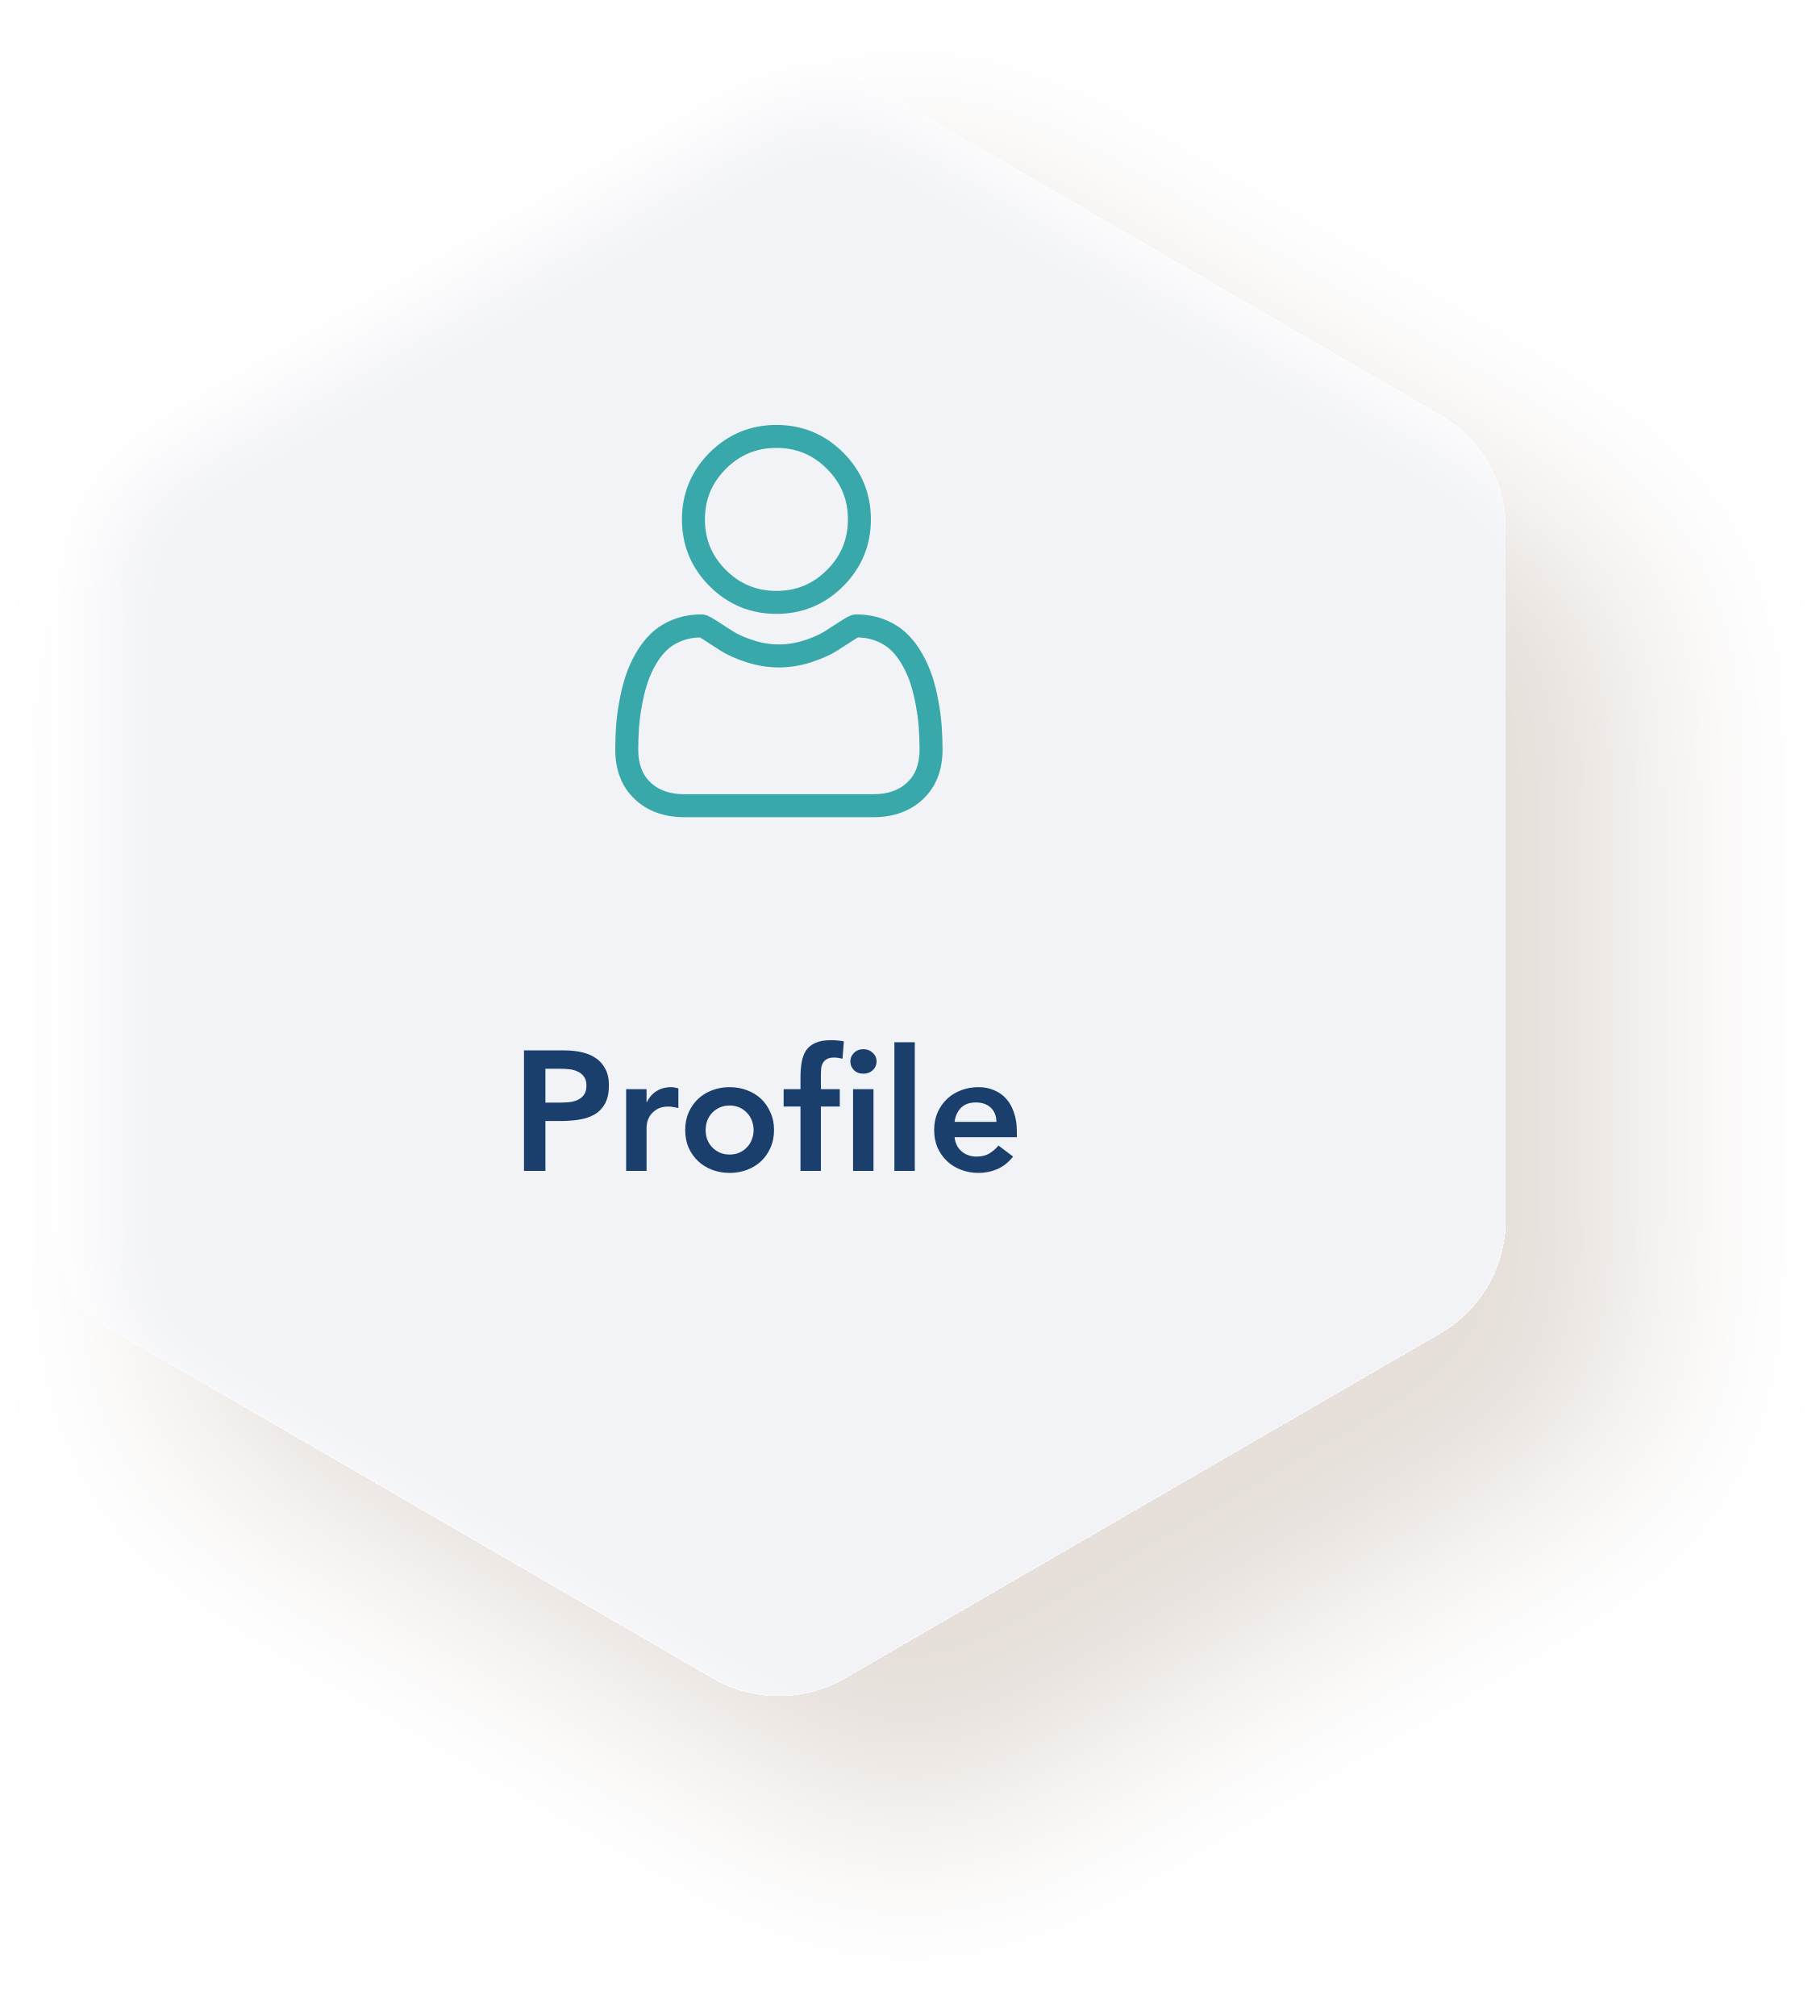
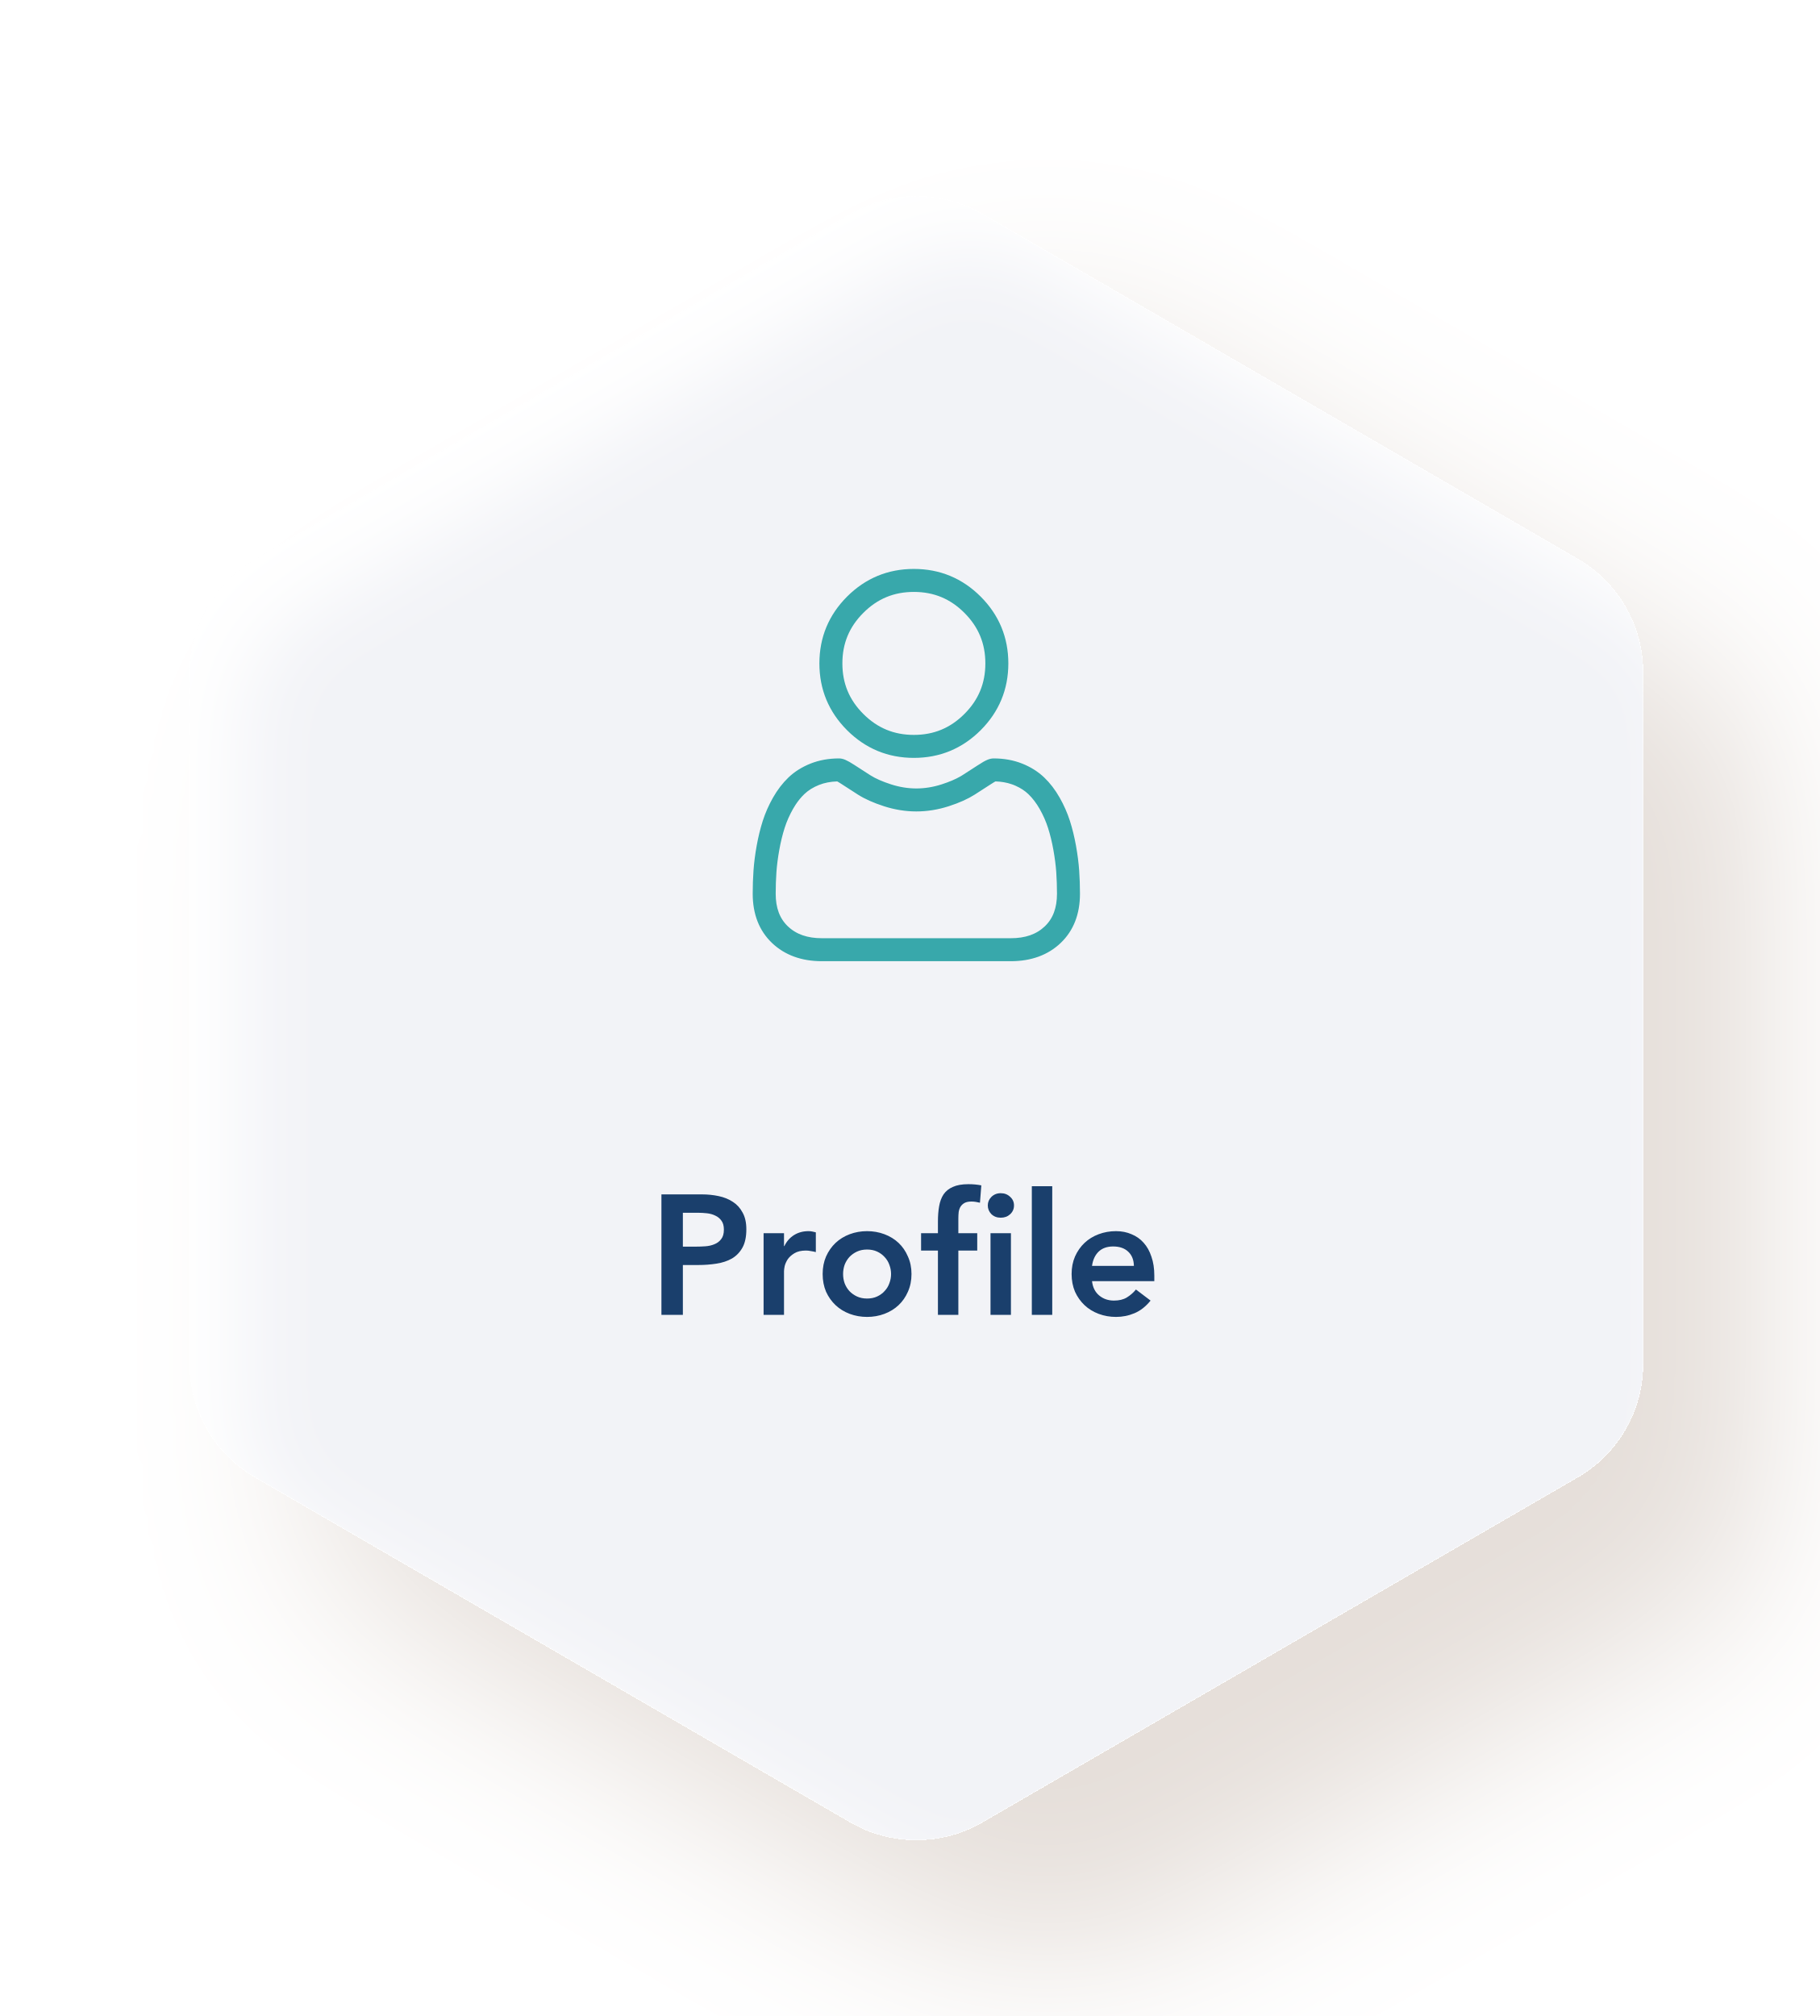
- <svg xmlns="http://www.w3.org/2000/svg" width="139" height="154" viewBox="0 0 139 154" fill="none">
+ <svg xmlns="http://www.w3.org/2000/svg" width="139" height="154" viewBox="-10.5 -11 139 154" fill="none">
  <g filter="url(#filter0_di_1_92)">
    <path d="M110.014 31.714C113.1 33.503 115 36.8 115 40.367V93.177C115 96.744 113.1 100.041 110.014 101.829L64.514 128.196C61.413 129.993 57.587 129.993 54.486 128.196L8.986 101.829C5.9 100.041 4 96.744 4 93.177V40.367C4 36.8 5.9 33.503 8.986 31.714L54.486 5.348C57.587 3.551 61.413 3.551 64.514 5.348L110.014 31.714Z" fill="#F2F3F7" />
  </g>
  <path d="M59.311 46.894C61.294 46.894 63.011 46.183 64.414 44.78C65.817 43.377 66.528 41.66 66.528 39.677C66.528 37.694 65.817 35.977 64.414 34.574C63.011 33.171 61.294 32.46 59.311 32.46C57.328 32.46 55.611 33.171 54.208 34.574C52.805 35.977 52.094 37.694 52.094 39.677C52.094 41.66 52.805 43.377 54.208 44.78C55.612 46.183 57.328 46.894 59.311 46.894ZM55.45 35.816C56.526 34.739 57.789 34.216 59.311 34.216C60.832 34.216 62.096 34.739 63.172 35.816C64.249 36.893 64.772 38.156 64.772 39.677C64.772 41.199 64.249 42.462 63.172 43.538C62.096 44.615 60.832 45.138 59.311 45.138C57.79 45.138 56.527 44.615 55.45 43.538C54.373 42.462 53.85 41.199 53.85 39.677C53.85 38.156 54.373 36.893 55.45 35.816Z" fill="#38A8AB" />
  <path d="M65.409 47.085C66.171 47.085 66.88 47.213 67.518 47.465C68.161 47.72 68.715 48.069 69.165 48.5C69.599 48.914 69.986 49.421 70.317 50.004C70.638 50.568 70.897 51.156 71.088 51.751C71.273 52.329 71.428 52.963 71.549 53.635C71.668 54.303 71.75 54.935 71.79 55.512C71.83 56.079 71.849 56.671 71.85 57.271C71.85 58.802 71.365 60.027 70.419 60.927C69.483 61.818 68.24 62.275 66.714 62.275H52.286C50.759 62.275 49.517 61.818 48.581 60.927C47.635 60.026 47.151 58.802 47.15 57.272C47.15 56.674 47.17 56.081 47.21 55.512C47.25 54.933 47.33 54.301 47.45 53.635C47.571 52.963 47.726 52.329 47.911 51.751C48.102 51.156 48.36 50.568 48.681 50.004C49.012 49.421 49.4 48.915 49.834 48.5C50.285 48.068 50.839 47.72 51.481 47.465C52.119 47.213 52.828 47.085 53.59 47.085C53.848 47.085 54.111 47.186 54.681 47.557C55.038 47.79 55.45 48.056 55.904 48.346C56.311 48.606 56.856 48.845 57.52 49.059C58.175 49.271 58.841 49.379 59.499 49.379C60.158 49.379 60.825 49.271 61.48 49.059C62.06 48.872 62.55 48.665 62.935 48.443L63.095 48.346C63.554 48.053 63.966 47.787 64.318 47.557L64.317 47.556C64.888 47.185 65.151 47.085 65.409 47.085ZM65.473 48.559C65.44 48.577 65.395 48.602 65.336 48.637L65.113 48.777C64.753 49.012 64.348 49.272 63.878 49.573C63.373 49.895 62.718 50.19 61.927 50.445C61.126 50.704 60.309 50.835 59.499 50.835C58.689 50.835 57.873 50.703 57.071 50.444C56.281 50.189 55.626 49.896 55.121 49.574C54.662 49.28 54.246 49.012 53.886 48.777C53.705 48.66 53.592 48.594 53.525 48.559L53.49 48.541L53.451 48.542C52.931 48.556 52.449 48.648 52.017 48.819C51.554 49.002 51.158 49.248 50.841 49.551C50.59 49.791 50.359 50.073 50.149 50.391L49.947 50.722C49.677 51.199 49.458 51.694 49.298 52.194C49.132 52.713 48.993 53.285 48.884 53.892C48.773 54.506 48.699 55.085 48.662 55.613C48.625 56.149 48.606 56.707 48.606 57.272C48.606 58.382 48.921 59.24 49.585 59.873C50.259 60.514 51.15 60.819 52.286 60.819H66.714C67.85 60.819 68.741 60.515 69.415 59.873C70.079 59.241 70.393 58.382 70.394 57.272C70.393 56.706 70.375 56.148 70.338 55.614C70.301 55.087 70.226 54.507 70.116 53.892V53.891C70.007 53.284 69.867 52.713 69.701 52.194C69.541 51.694 69.323 51.198 69.052 50.722C68.792 50.265 68.492 49.871 68.158 49.551C67.881 49.286 67.542 49.065 67.152 48.891L66.982 48.819L66.817 48.76C66.428 48.627 66.003 48.554 65.548 48.542L65.508 48.541L65.473 48.559Z" fill="#38A8AB" stroke="#38A8AB" stroke-width="0.3" />
  <path d="M40.027 80.238H43.121C43.563 80.238 43.988 80.282 44.395 80.368C44.811 80.455 45.175 80.602 45.487 80.81C45.799 81.01 46.046 81.283 46.228 81.629C46.419 81.967 46.514 82.392 46.514 82.903C46.514 83.484 46.414 83.952 46.215 84.307C46.016 84.663 45.747 84.94 45.409 85.139C45.071 85.33 44.677 85.46 44.226 85.529C43.784 85.599 43.32 85.633 42.835 85.633H41.665V89.442H40.027V80.238ZM42.653 84.229C42.887 84.229 43.13 84.221 43.381 84.203C43.632 84.186 43.862 84.134 44.07 84.047C44.287 83.961 44.46 83.831 44.59 83.657C44.729 83.484 44.798 83.241 44.798 82.929C44.798 82.643 44.737 82.418 44.616 82.253C44.495 82.08 44.339 81.95 44.148 81.863C43.957 81.768 43.745 81.707 43.511 81.681C43.277 81.655 43.052 81.642 42.835 81.642H41.665V84.229H42.653ZM47.831 83.202H49.391V84.19H49.417C49.591 83.826 49.838 83.545 50.158 83.345C50.479 83.146 50.847 83.046 51.263 83.046C51.359 83.046 51.45 83.055 51.536 83.072C51.632 83.09 51.727 83.111 51.822 83.137V84.645C51.692 84.611 51.562 84.585 51.432 84.567C51.311 84.541 51.19 84.528 51.068 84.528C50.704 84.528 50.41 84.598 50.184 84.736C49.968 84.866 49.799 85.018 49.677 85.191C49.565 85.365 49.487 85.538 49.443 85.711C49.409 85.885 49.391 86.015 49.391 86.101V89.442H47.831V83.202ZM52.343 86.322C52.343 85.828 52.43 85.382 52.603 84.983C52.785 84.576 53.028 84.229 53.331 83.943C53.635 83.657 53.995 83.436 54.41 83.28C54.827 83.124 55.269 83.046 55.736 83.046C56.205 83.046 56.647 83.124 57.062 83.28C57.478 83.436 57.838 83.657 58.142 83.943C58.445 84.229 58.683 84.576 58.856 84.983C59.038 85.382 59.13 85.828 59.13 86.322C59.13 86.816 59.038 87.267 58.856 87.674C58.683 88.073 58.445 88.415 58.142 88.701C57.838 88.987 57.478 89.208 57.062 89.364C56.647 89.52 56.205 89.598 55.736 89.598C55.269 89.598 54.827 89.52 54.41 89.364C53.995 89.208 53.635 88.987 53.331 88.701C53.028 88.415 52.785 88.073 52.603 87.674C52.43 87.267 52.343 86.816 52.343 86.322ZM53.904 86.322C53.904 86.565 53.943 86.799 54.02 87.024C54.107 87.25 54.228 87.449 54.385 87.622C54.549 87.796 54.744 87.934 54.969 88.038C55.195 88.142 55.45 88.194 55.736 88.194C56.023 88.194 56.278 88.142 56.504 88.038C56.729 87.934 56.919 87.796 57.075 87.622C57.24 87.449 57.361 87.25 57.44 87.024C57.526 86.799 57.569 86.565 57.569 86.322C57.569 86.08 57.526 85.846 57.44 85.62C57.361 85.395 57.24 85.196 57.075 85.022C56.919 84.849 56.729 84.71 56.504 84.606C56.278 84.502 56.023 84.45 55.736 84.45C55.45 84.45 55.195 84.502 54.969 84.606C54.744 84.71 54.549 84.849 54.385 85.022C54.228 85.196 54.107 85.395 54.02 85.62C53.943 85.846 53.904 86.08 53.904 86.322ZM61.149 84.528H59.862V83.202H61.149V82.318C61.149 81.885 61.179 81.495 61.24 81.148C61.301 80.793 61.413 80.49 61.578 80.238C61.751 79.987 61.99 79.796 62.293 79.666C62.596 79.528 62.991 79.458 63.476 79.458C63.831 79.458 64.161 79.489 64.464 79.549L64.36 80.875C64.247 80.849 64.139 80.828 64.035 80.81C63.931 80.793 63.823 80.784 63.71 80.784C63.493 80.784 63.32 80.819 63.19 80.888C63.06 80.958 62.956 81.053 62.878 81.174C62.809 81.287 62.761 81.421 62.735 81.577C62.718 81.733 62.709 81.898 62.709 82.071V83.202H64.152V84.528H62.709V89.442H61.149V84.528ZM65.166 83.202H66.726V89.442H65.166V83.202ZM64.958 81.083C64.958 80.832 65.049 80.615 65.231 80.433C65.422 80.243 65.66 80.147 65.946 80.147C66.232 80.147 66.47 80.238 66.661 80.42C66.86 80.594 66.96 80.815 66.96 81.083C66.96 81.352 66.86 81.577 66.661 81.759C66.47 81.933 66.232 82.019 65.946 82.019C65.66 82.019 65.422 81.928 65.231 81.746C65.049 81.556 64.958 81.335 64.958 81.083ZM68.322 79.614H69.882V89.442H68.322V79.614ZM72.921 86.868C72.973 87.336 73.155 87.7 73.467 87.96C73.779 88.22 74.156 88.35 74.598 88.35C74.988 88.35 75.313 88.272 75.573 88.116C75.842 87.952 76.076 87.748 76.275 87.505L77.393 88.35C77.029 88.801 76.622 89.122 76.171 89.312C75.72 89.503 75.248 89.598 74.754 89.598C74.286 89.598 73.844 89.52 73.428 89.364C73.012 89.208 72.652 88.987 72.349 88.701C72.046 88.415 71.803 88.073 71.621 87.674C71.448 87.267 71.361 86.816 71.361 86.322C71.361 85.828 71.448 85.382 71.621 84.983C71.803 84.576 72.046 84.229 72.349 83.943C72.652 83.657 73.012 83.436 73.428 83.28C73.844 83.124 74.286 83.046 74.754 83.046C75.187 83.046 75.582 83.124 75.937 83.28C76.301 83.428 76.609 83.644 76.86 83.93C77.12 84.216 77.319 84.572 77.458 84.996C77.605 85.412 77.679 85.893 77.679 86.439V86.868H72.921ZM76.119 85.698C76.11 85.239 75.967 84.879 75.69 84.619C75.413 84.351 75.027 84.216 74.533 84.216C74.065 84.216 73.692 84.351 73.415 84.619C73.146 84.888 72.982 85.248 72.921 85.698H76.119Z" fill="#1A3F6C" />
  <defs>
    <filter id="filter0_di_1_92" x="0" y="0" width="139" height="153.544" filterUnits="userSpaceOnUse" color-interpolation-filters="sRGB">
      <feFlood flood-opacity="0" result="BackgroundImageFix" />
      <feColorMatrix in="SourceAlpha" type="matrix" values="0 0 0 0 0 0 0 0 0 0 0 0 0 0 0 0 0 0 127 0" result="hardAlpha" />
      <feOffset dx="10" dy="10" />
      <feGaussianBlur stdDeviation="7" />
      <feComposite in2="hardAlpha" operator="out" />
      <feColorMatrix type="matrix" values="0 0 0 0 0.898 0 0 0 0 0.871 0 0 0 0 0.851 0 0 0 1 0" />
      <feBlend mode="normal" in2="BackgroundImageFix" result="effect1_dropShadow_1_92" />
      <feBlend mode="normal" in="SourceGraphic" in2="effect1_dropShadow_1_92" result="shape" />
      <feColorMatrix in="SourceAlpha" type="matrix" values="0 0 0 0 0 0 0 0 0 0 0 0 0 0 0 0 0 0 127 0" result="hardAlpha" />
      <feOffset dx="4" dy="4" />
      <feGaussianBlur stdDeviation="3" />
      <feComposite in2="hardAlpha" operator="arithmetic" k2="-1" k3="1" />
      <feColorMatrix type="matrix" values="0 0 0 0 1 0 0 0 0 1 0 0 0 0 1 0 0 0 1 0" />
      <feBlend mode="normal" in2="shape" result="effect2_innerShadow_1_92" />
    </filter>
  </defs>
</svg>
